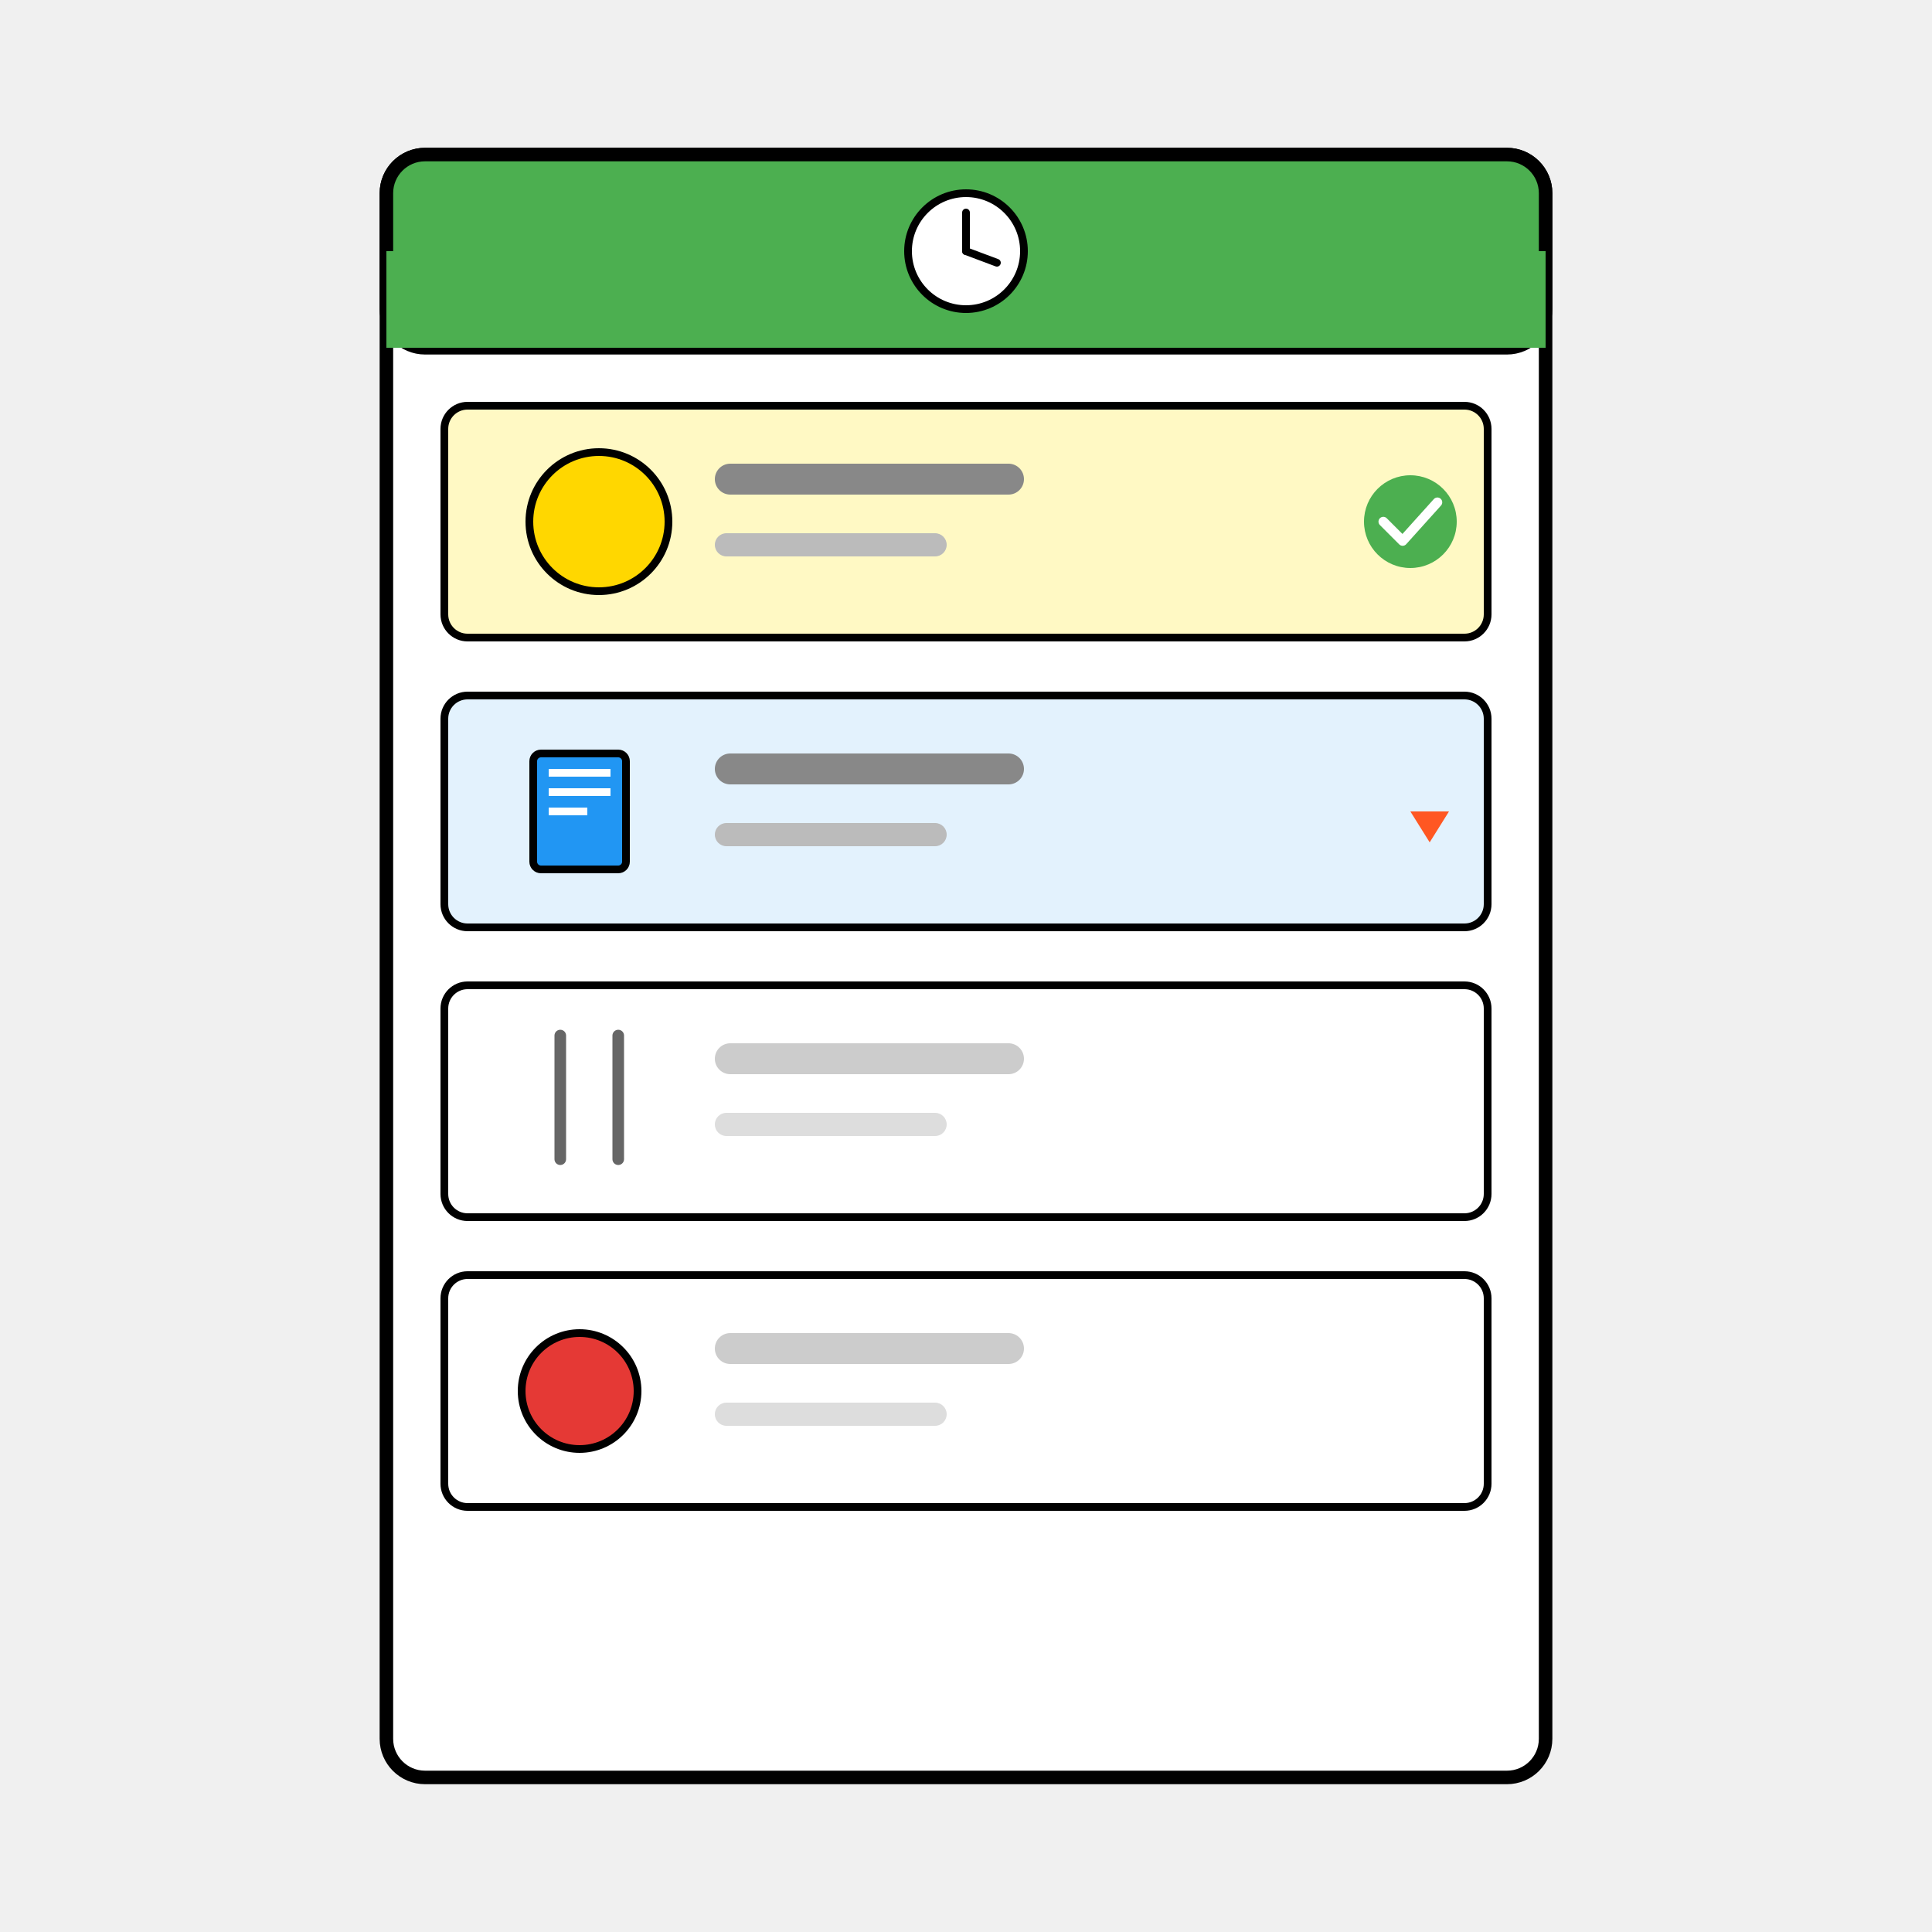
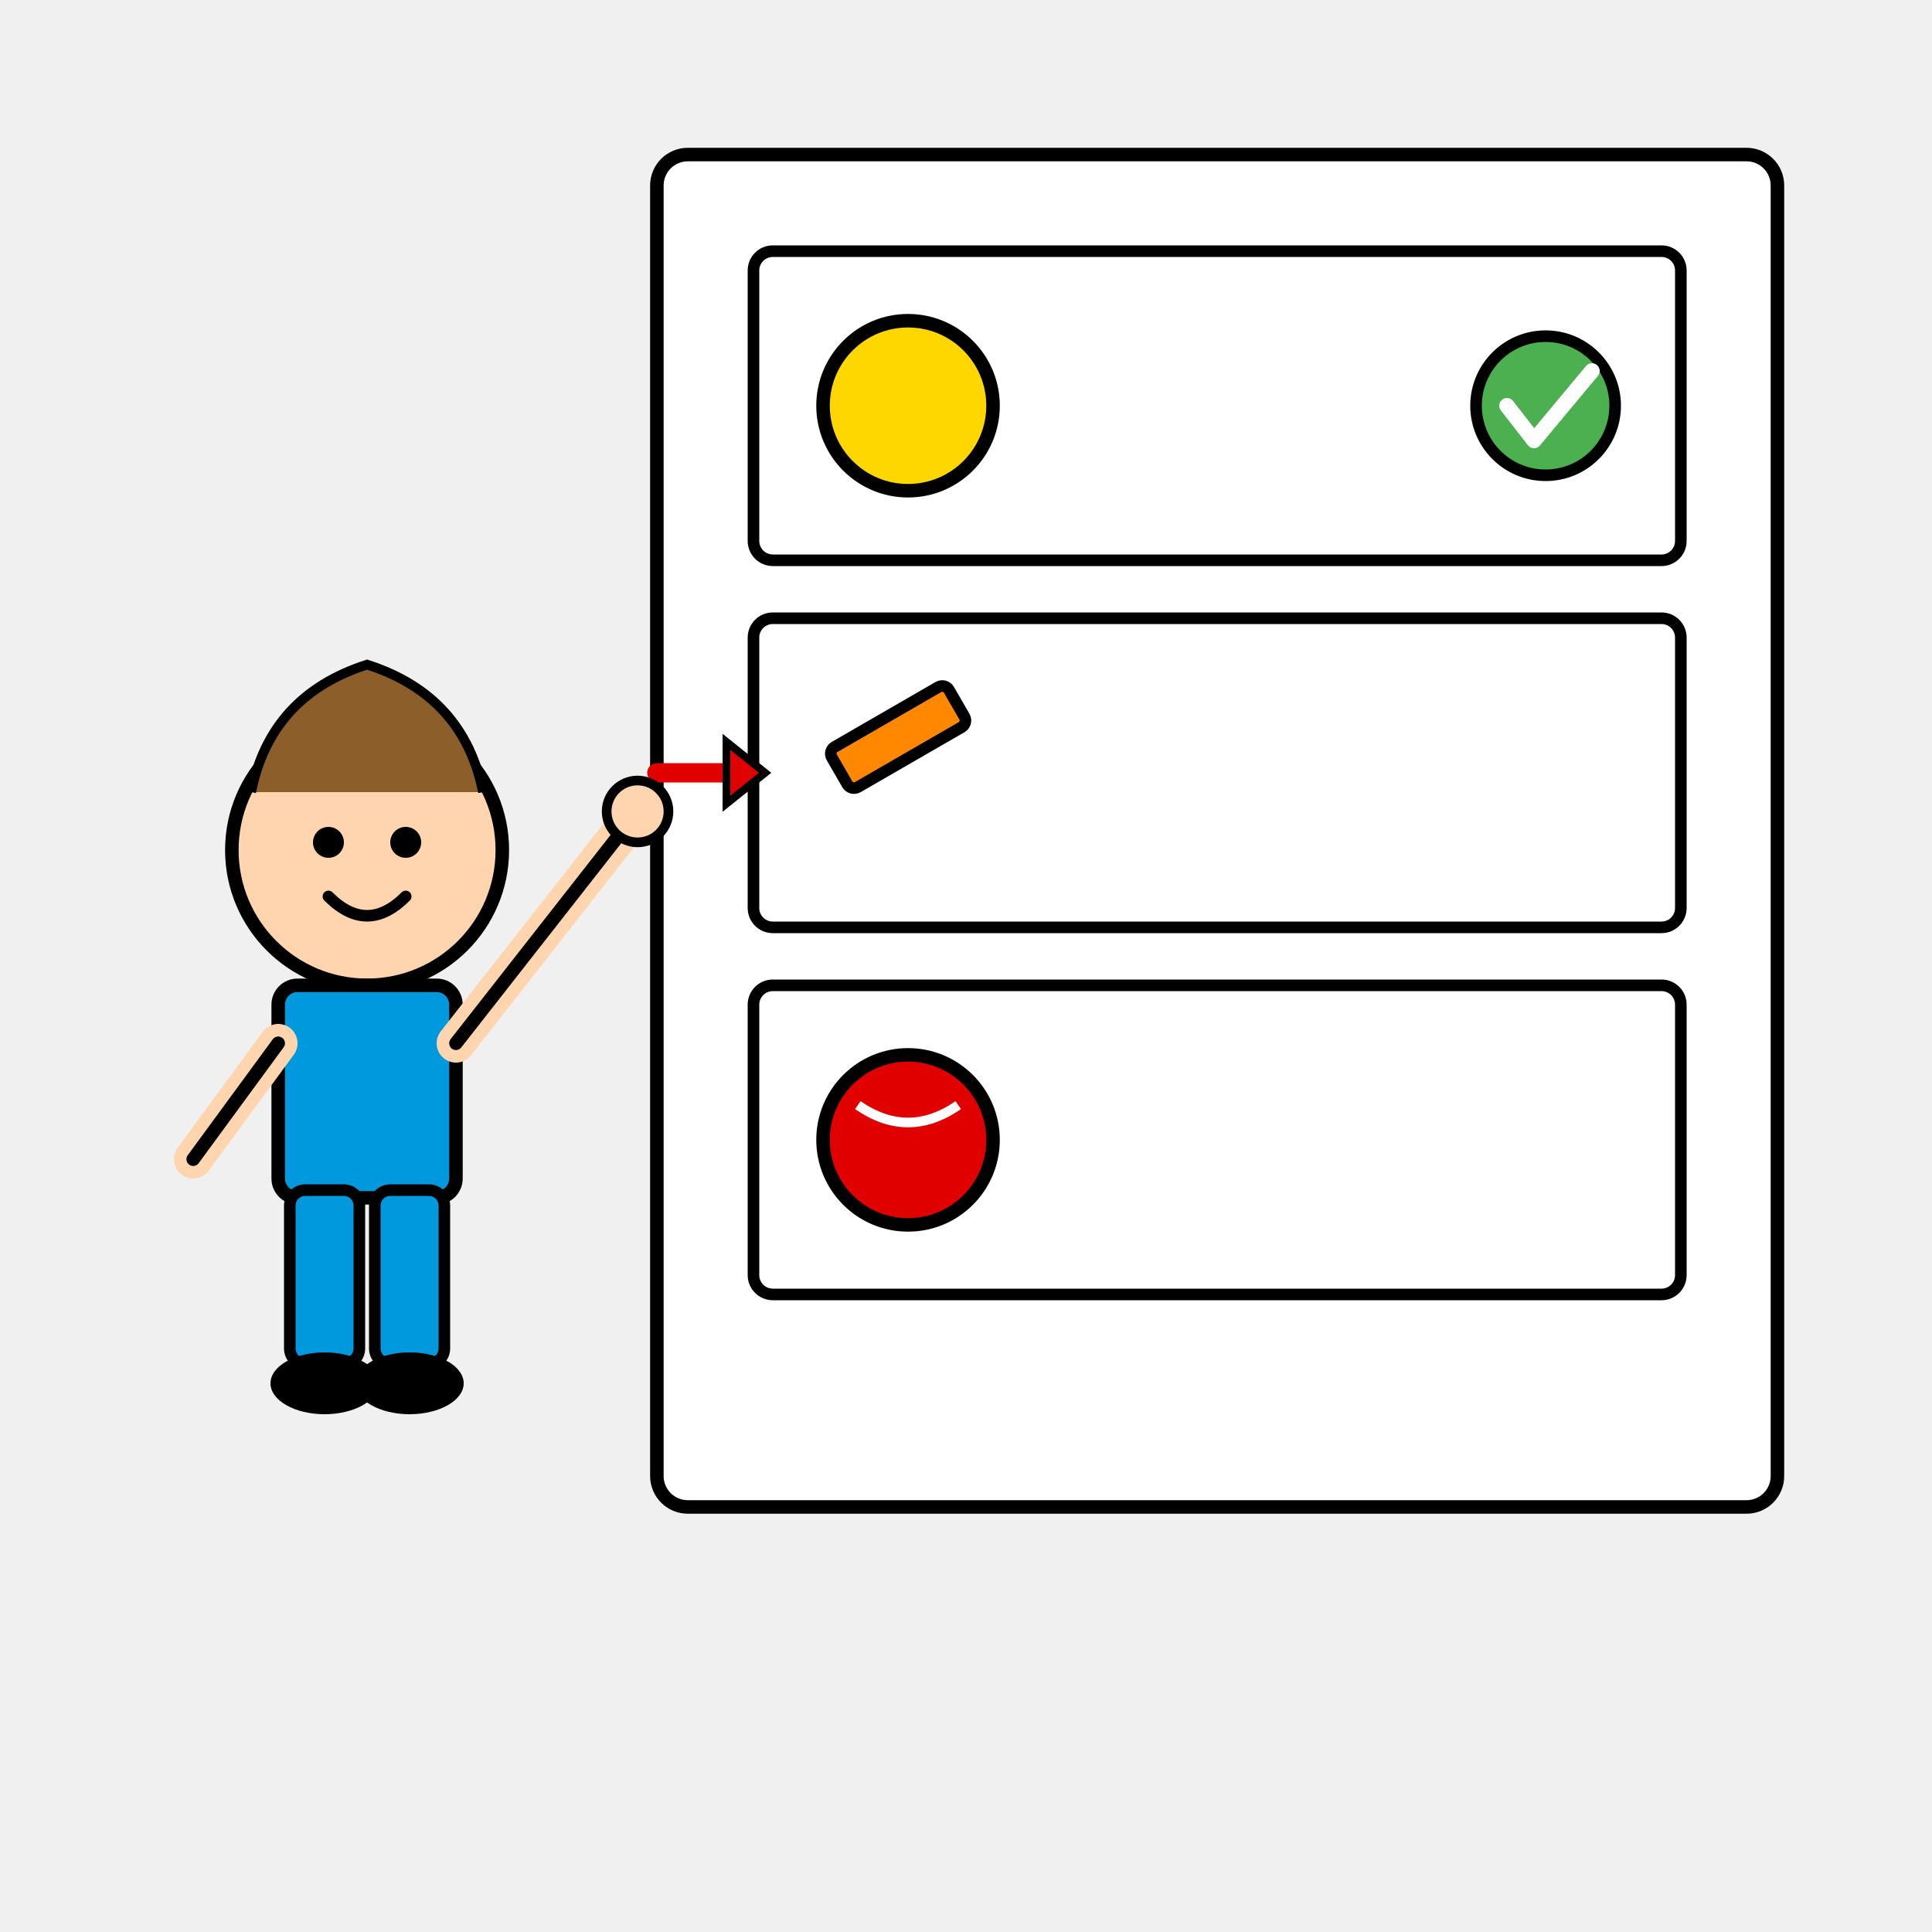
<svg xmlns="http://www.w3.org/2000/svg" viewBox="0 0 500 500" width="500" height="500">
-   <rect x="100" y="40" width="300" height="420" rx="10" fill="#FFF" stroke="#000" stroke-width="3.5" />
-   <rect x="100" y="40" width="300" height="50" rx="10" fill="#4CAF50" stroke="#000" stroke-width="3.5" />
-   <rect x="100" y="65" width="300" height="25" fill="#4CAF50" />
-   <circle cx="250" cy="65" r="15" fill="#FFF" stroke="#000" stroke-width="2" />
-   <line x1="250" y1="55" x2="250" y2="65" stroke="#000" stroke-width="2" stroke-linecap="round" />
-   <line x1="250" y1="65" x2="258" y2="68" stroke="#000" stroke-width="2" stroke-linecap="round" />
-   <rect x="115" y="105" width="270" height="60" rx="6" fill="#FFF9C4" stroke="#000" stroke-width="2" />
-   <circle cx="155" cy="135" r="18" fill="#FFD700" stroke="#000" stroke-width="2" />
-   <rect x="185" y="120" width="80" height="8" rx="4" fill="#888" />
-   <rect x="185" y="138" width="60" height="6" rx="3" fill="#BBB" />
-   <circle cx="365" cy="135" r="12" fill="#4CAF50" />
-   <path d="M358 135 L363 140 L372 130" fill="none" stroke="#FFF" stroke-width="2.5" stroke-linecap="round" stroke-linejoin="round" />
-   <rect x="115" y="180" width="270" height="60" rx="6" fill="#E3F2FD" stroke="#000" stroke-width="2" />
-   <rect x="138" y="195" width="24" height="30" rx="2" fill="#2196F3" stroke="#000" stroke-width="2" />
-   <rect x="142" y="199" width="16" height="2" fill="#FFF" />
-   <rect x="142" y="204" width="16" height="2" fill="#FFF" />
-   <rect x="142" y="209" width="10" height="2" fill="#FFF" />
-   <rect x="185" y="195" width="80" height="8" rx="4" fill="#888" />
-   <rect x="185" y="213" width="60" height="6" rx="3" fill="#BBB" />
-   <path d="M365 210 L375 210 L370 218 Z" fill="#FF5722" />
-   <rect x="115" y="255" width="270" height="60" rx="6" fill="#FFF" stroke="#000" stroke-width="2" />
-   <line x1="145" y1="268" x2="145" y2="300" stroke="#666" stroke-width="3" stroke-linecap="round" />
-   <line x1="160" y1="268" x2="160" y2="300" stroke="#666" stroke-width="3" stroke-linecap="round" />
-   <rect x="185" y="270" width="80" height="8" rx="4" fill="#CCC" />
-   <rect x="185" y="288" width="60" height="6" rx="3" fill="#DDD" />
-   <rect x="115" y="330" width="270" height="60" rx="6" fill="#FFF" stroke="#000" stroke-width="2" />
-   <circle cx="150" cy="360" r="15" fill="#E53935" stroke="#000" stroke-width="2" />
-   <rect x="185" y="345" width="80" height="8" rx="4" fill="#CCC" />
-   <rect x="185" y="363" width="60" height="6" rx="3" fill="#DDD" />
+   <rect x="170" y="40" width="290" height="350" rx="8" fill="#FFF" stroke="#000" stroke-width="3.5" />
+   <rect x="195" y="65" width="240" height="80" rx="5" fill="#FFF" stroke="#000" stroke-width="3" />
+   <circle cx="235" cy="105" r="22" fill="#FFD700" stroke="#000" stroke-width="3.5" />
+   <circle cx="400" cy="105" r="18" fill="#4CAF50" stroke="#000" stroke-width="3" />
+   <path d="M390 105 L397 114 L412 96" fill="none" stroke="#FFF" stroke-width="4" stroke-linecap="round" stroke-linejoin="round" />
+   <rect x="195" y="160" width="240" height="80" rx="5" fill="#FFF" stroke="#000" stroke-width="3" />
+   <rect x="215" y="185" width="35" height="12" rx="2" fill="#FF8800" stroke="#000" stroke-width="3" transform="rotate(-30 232 191)" />
+   <path d="M170 200 L190 200" fill="none" stroke="#E00000" stroke-width="5" stroke-linecap="round" />
+   <polygon points="188,192 198,200 188,208" fill="#E00000" stroke="#000" stroke-width="2" />
+   <rect x="195" y="255" width="240" height="80" rx="5" fill="#FFF" stroke="#000" stroke-width="3" />
+   <circle cx="235" cy="295" r="22" fill="#E00000" stroke="#000" stroke-width="3.5" />
+   <path d="M222 286 Q235 295 248 286" fill="none" stroke="#FFF" stroke-width="2.5" />
+   <circle cx="95" cy="220" r="35" fill="#FFD5B0" stroke="#000" stroke-width="3.5" />
+   <path d="M65 205 Q70 180 95 172 Q120 180 125 205" fill="#8B5E2A" stroke="#000" stroke-width="2.5" />
+   <circle cx="85" cy="218" r="4" fill="#000" />
+   <circle cx="105" cy="218" r="4" fill="#000" />
+   <path d="M85 232 Q95 242 105 232" fill="none" stroke="#000" stroke-width="3" stroke-linecap="round" />
+   <rect x="72" y="255" width="46" height="55" rx="5" fill="#0099DD" stroke="#000" stroke-width="3.5" />
+   <path d="M118 270 L165 210" fill="none" stroke="#FFD5B0" stroke-width="10" stroke-linecap="round" />
+   <path d="M118 270 L165 210" fill="none" stroke="#000" stroke-width="3.5" stroke-linecap="round" />
+   <circle cx="165" cy="210" r="8" fill="#FFD5B0" stroke="#000" stroke-width="2.5" />
+   <path d="M72 270 L50 300" fill="none" stroke="#FFD5B0" stroke-width="10" stroke-linecap="round" />
+   <path d="M72 270 L50 300" fill="none" stroke="#000" stroke-width="3.5" stroke-linecap="round" />
+   <rect x="75" y="308" width="18" height="45" rx="4" fill="#0099DD" stroke="#000" stroke-width="3" />
+   <rect x="97" y="308" width="18" height="45" rx="4" fill="#0099DD" stroke="#000" stroke-width="3" />
+   <ellipse cx="84" cy="358" rx="14" ry="8" fill="#000" />
+   <ellipse cx="106" cy="358" rx="14" ry="8" fill="#000" />
</svg>
